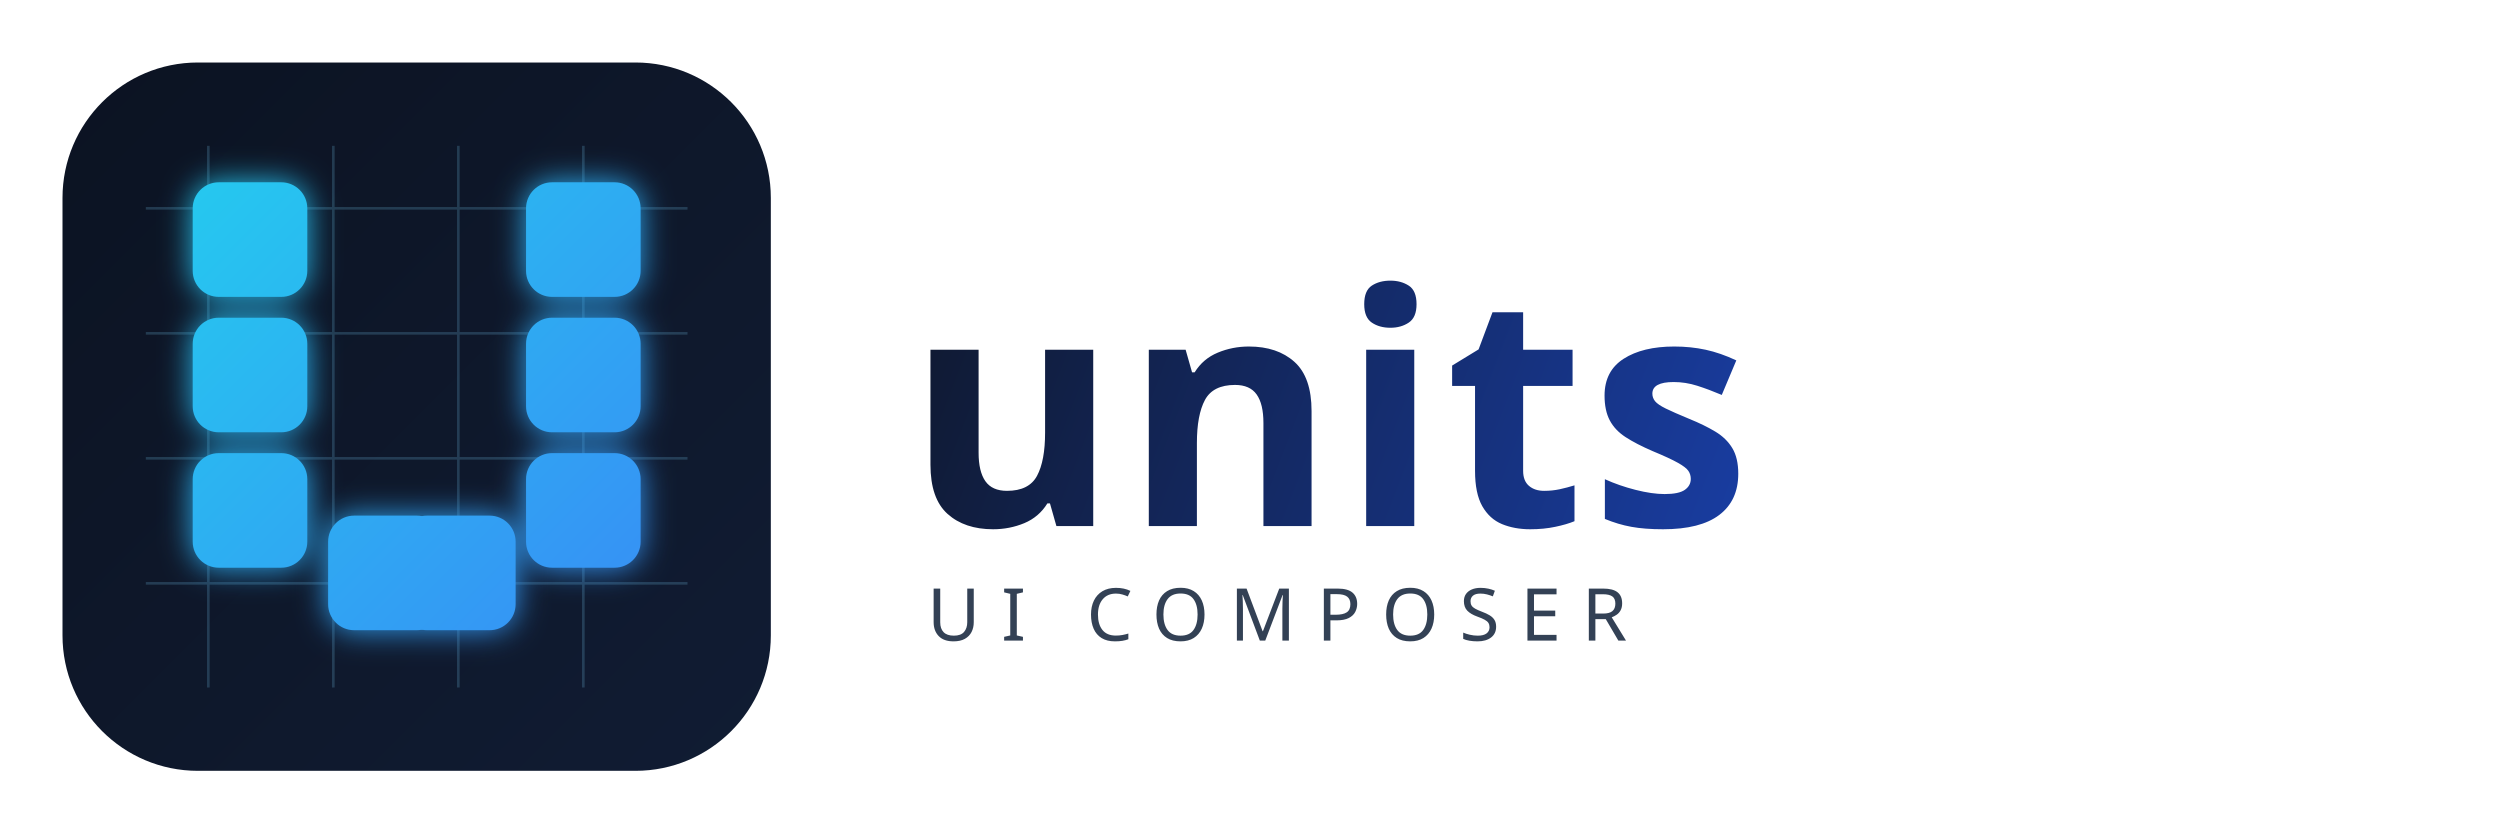
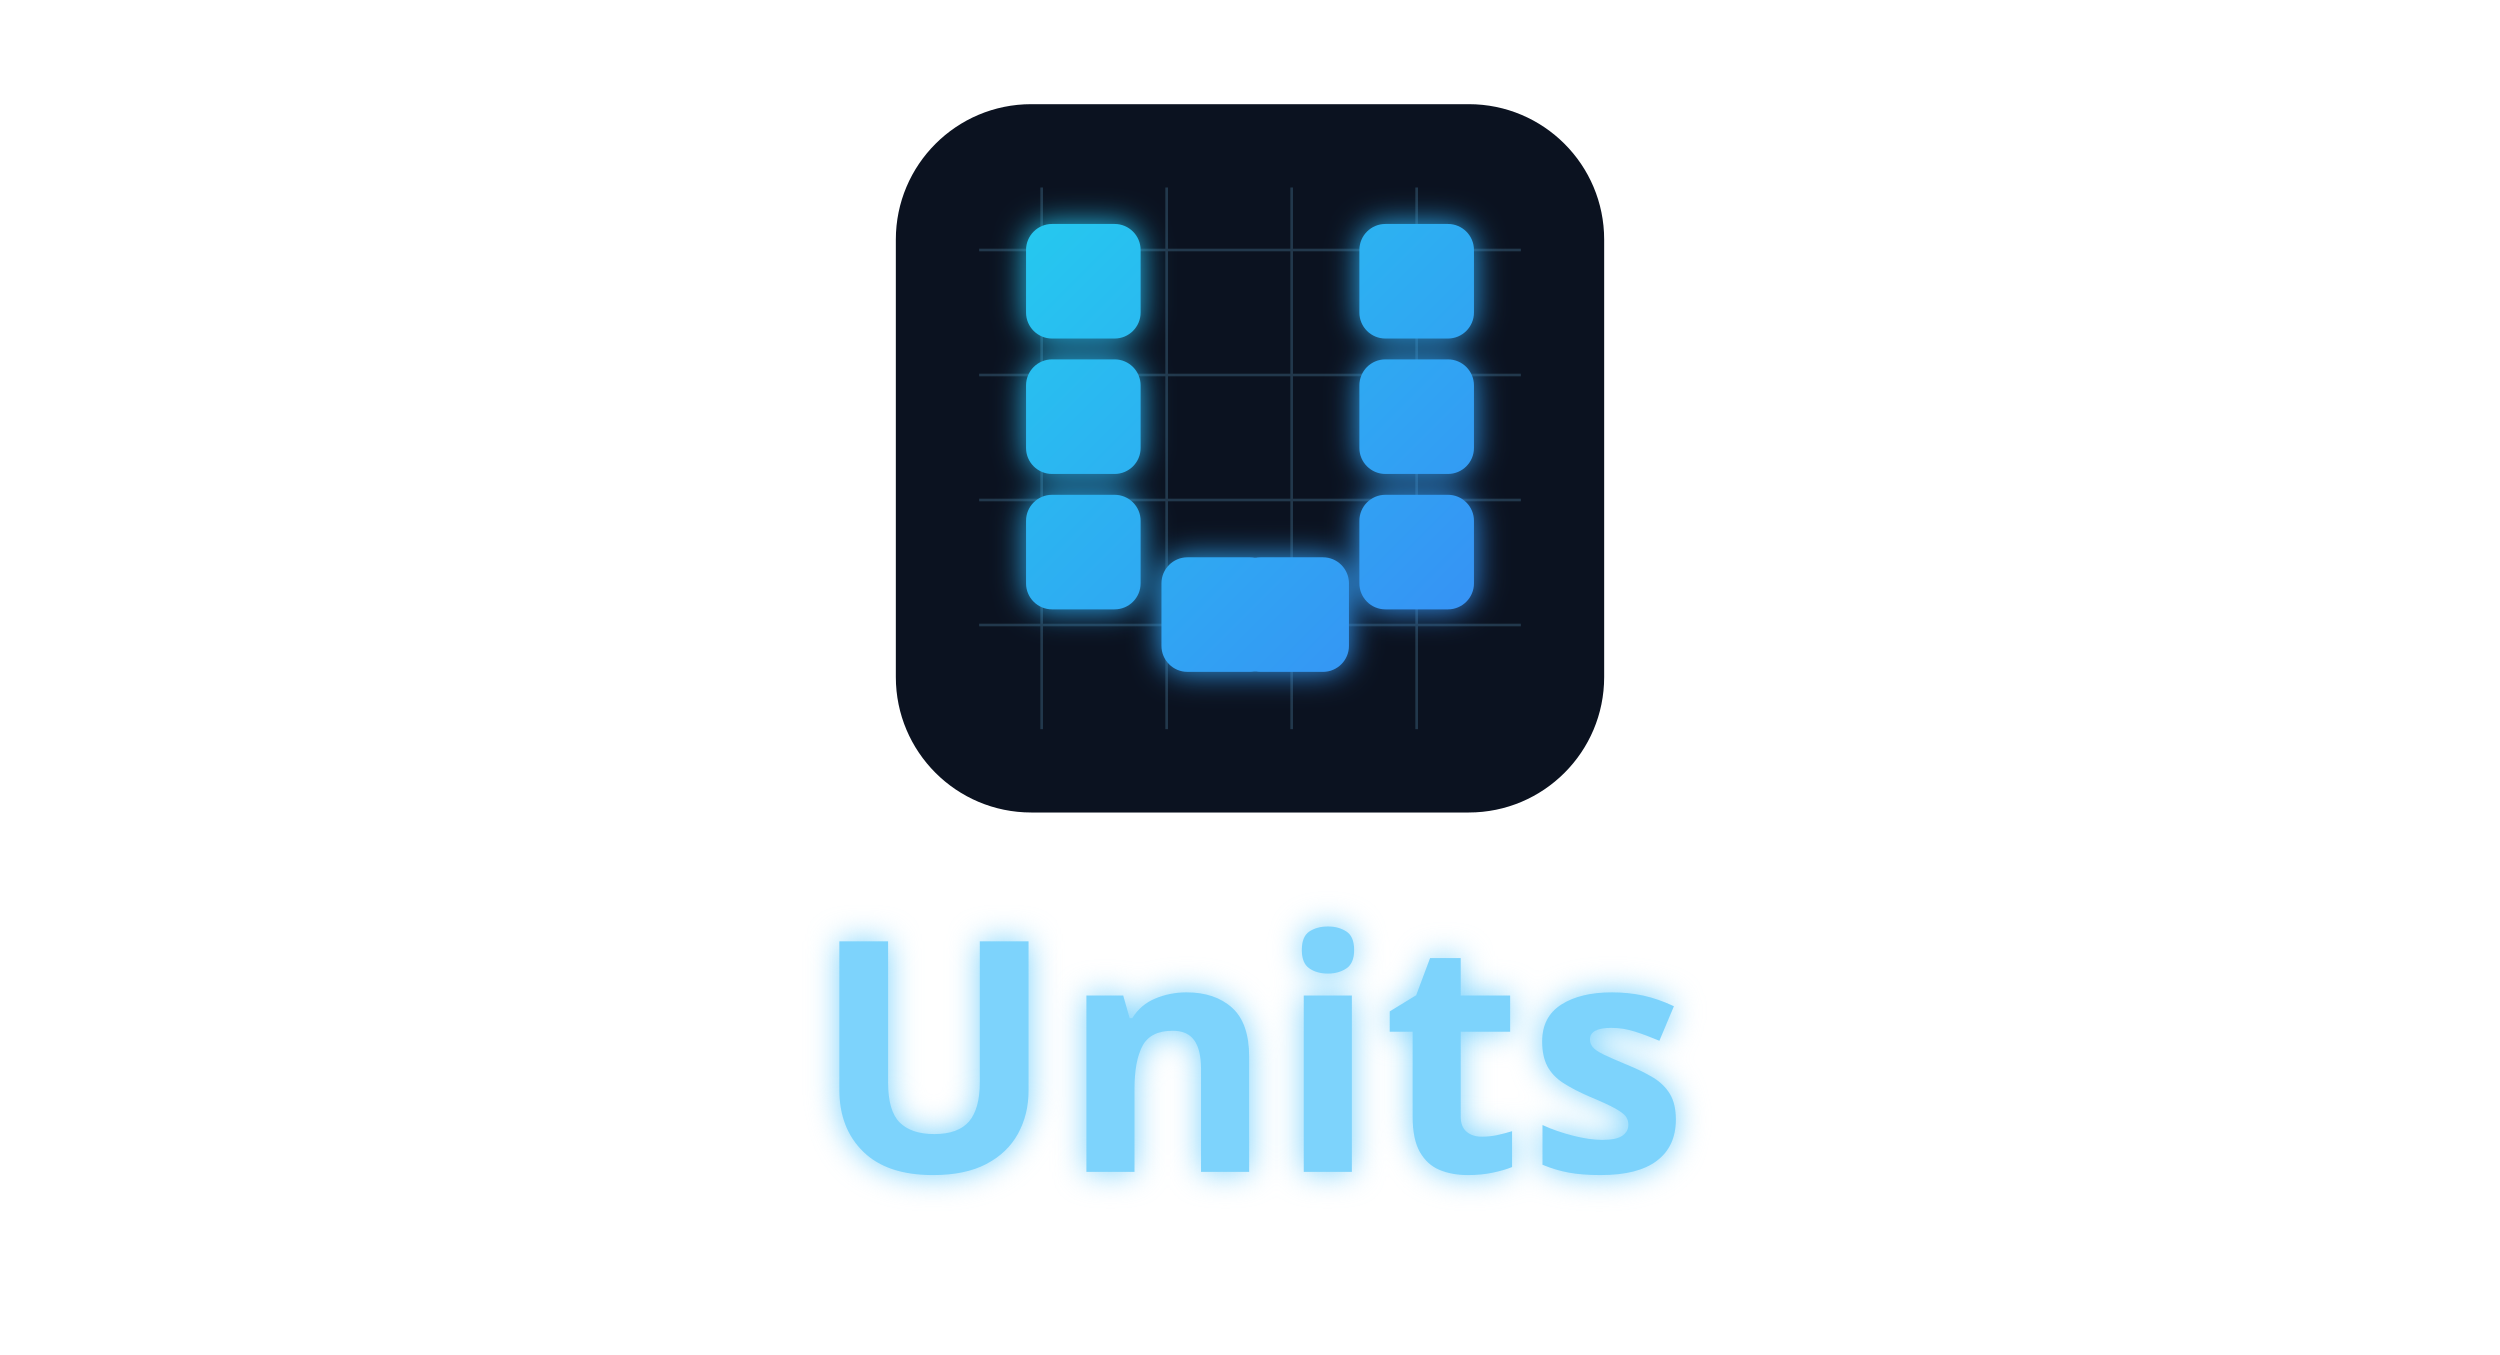
- <svg xmlns="http://www.w3.org/2000/svg" width="960" height="320" viewBox="0 0 960 320" fill="none" role="img" aria-labelledby="title desc">
+ <svg xmlns="http://www.w3.org/2000/svg" width="960" height="520" viewBox="0 0 960 520" fill="none" role="img" aria-labelledby="title desc">
  <defs>
-     <linearGradient id="unitsBg" x1="0" y1="0" x2="320" y2="320" gradientUnits="userSpaceOnUse">
-       <stop offset="0" stop-color="#0B1220" />
-       <stop offset="1" stop-color="#111D35" />
-     </linearGradient>
    <linearGradient id="unitsAccent" x1="40" y1="40" x2="280" y2="280" gradientUnits="userSpaceOnUse">
      <stop offset="0" stop-color="#22D3EE" />
      <stop offset="1" stop-color="#3B82F6" />
-     </linearGradient>
-     <linearGradient id="unitsText" x1="352" y1="70" x2="820" y2="250" gradientUnits="userSpaceOnUse">
-       <stop offset="0" stop-color="#0F172A" />
-       <stop offset="1" stop-color="#1D4ED8" />
    </linearGradient>
    <filter id="softGlow" x="-20%" y="-20%" width="140%" height="140%" color-interpolation-filters="sRGB">
      <feGaussianBlur stdDeviation="6" result="blur" />
      <feMerge>
        <feMergeNode in="blur" />
        <feMergeNode in="SourceGraphic" />
      </feMerge>
    </filter>
  </defs>
-   <rect x="24" y="24" width="272" height="272" rx="52" fill="url(#unitsBg)" />
-   <g opacity="0.2" stroke="#7DD3FC" stroke-width="1">
-     <path d="M80 56V264" />
-     <path d="M128 56V264" />
-     <path d="M176 56V264" />
-     <path d="M224 56V264" />
-     <path d="M56 80H264" />
-     <path d="M56 128H264" />
-     <path d="M56 176H264" />
-     <path d="M56 224H264" />
+   <g transform="translate(320 16)">
+     <rect x="24" y="24" width="272" height="272" rx="52" fill="#0B1220" />
+     <g opacity="0.2" stroke="#7DD3FC" stroke-width="1">
+       <path d="M80 56V264" />
+       <path d="M128 56V264" />
+       <path d="M176 56V264" />
+       <path d="M224 56V264" />
+       <path d="M56 80H264" />
+       <path d="M56 128H264" />
+       <path d="M56 176H264" />
+       <path d="M56 224H264" />
+     </g>
+     <g filter="url(#softGlow)">
+       <rect x="74" y="70" width="44" height="44" rx="10" fill="url(#unitsAccent)" />
+       <rect x="74" y="122" width="44" height="44" rx="10" fill="url(#unitsAccent)" />
+       <rect x="74" y="174" width="44" height="44" rx="10" fill="url(#unitsAccent)" />
+       <rect x="202" y="70" width="44" height="44" rx="10" fill="url(#unitsAccent)" />
+       <rect x="202" y="122" width="44" height="44" rx="10" fill="url(#unitsAccent)" />
+       <rect x="202" y="174" width="44" height="44" rx="10" fill="url(#unitsAccent)" />
+       <rect x="126" y="198" width="44" height="44" rx="10" fill="url(#unitsAccent)" />
+       <rect x="154" y="198" width="44" height="44" rx="10" fill="url(#unitsAccent)" />
+     </g>
  </g>
-   <g filter="url(#softGlow)">
-     <rect x="74" y="70" width="44" height="44" rx="10" fill="url(#unitsAccent)" />
-     <rect x="74" y="122" width="44" height="44" rx="10" fill="url(#unitsAccent)" />
-     <rect x="74" y="174" width="44" height="44" rx="10" fill="url(#unitsAccent)" />
-     <rect x="202" y="70" width="44" height="44" rx="10" fill="url(#unitsAccent)" />
-     <rect x="202" y="122" width="44" height="44" rx="10" fill="url(#unitsAccent)" />
-     <rect x="202" y="174" width="44" height="44" rx="10" fill="url(#unitsAccent)" />
-     <rect x="126" y="198" width="44" height="44" rx="10" fill="url(#unitsAccent)" />
-     <rect x="154" y="198" width="44" height="44" rx="10" fill="url(#unitsAccent)" />
-   </g>
-   <text x="348" y="202" fill="url(#unitsText)" font-family="'Avenir Next', 'Segoe UI', sans-serif" font-size="124" font-weight="700" letter-spacing="2">units</text>
-   <text x="356" y="246" fill="#334155" font-family="'Avenir Next', 'Segoe UI', sans-serif" font-size="28" font-weight="500" letter-spacing="8">UI COMPOSER</text>
+   <text x="480" y="450" text-anchor="middle" filter="url(#softGlow)" fill="#7DD3FC" font-family="'Avenir Next', 'Segoe UI', sans-serif" font-size="124" font-weight="700" letter-spacing="2">Units</text>
</svg>
